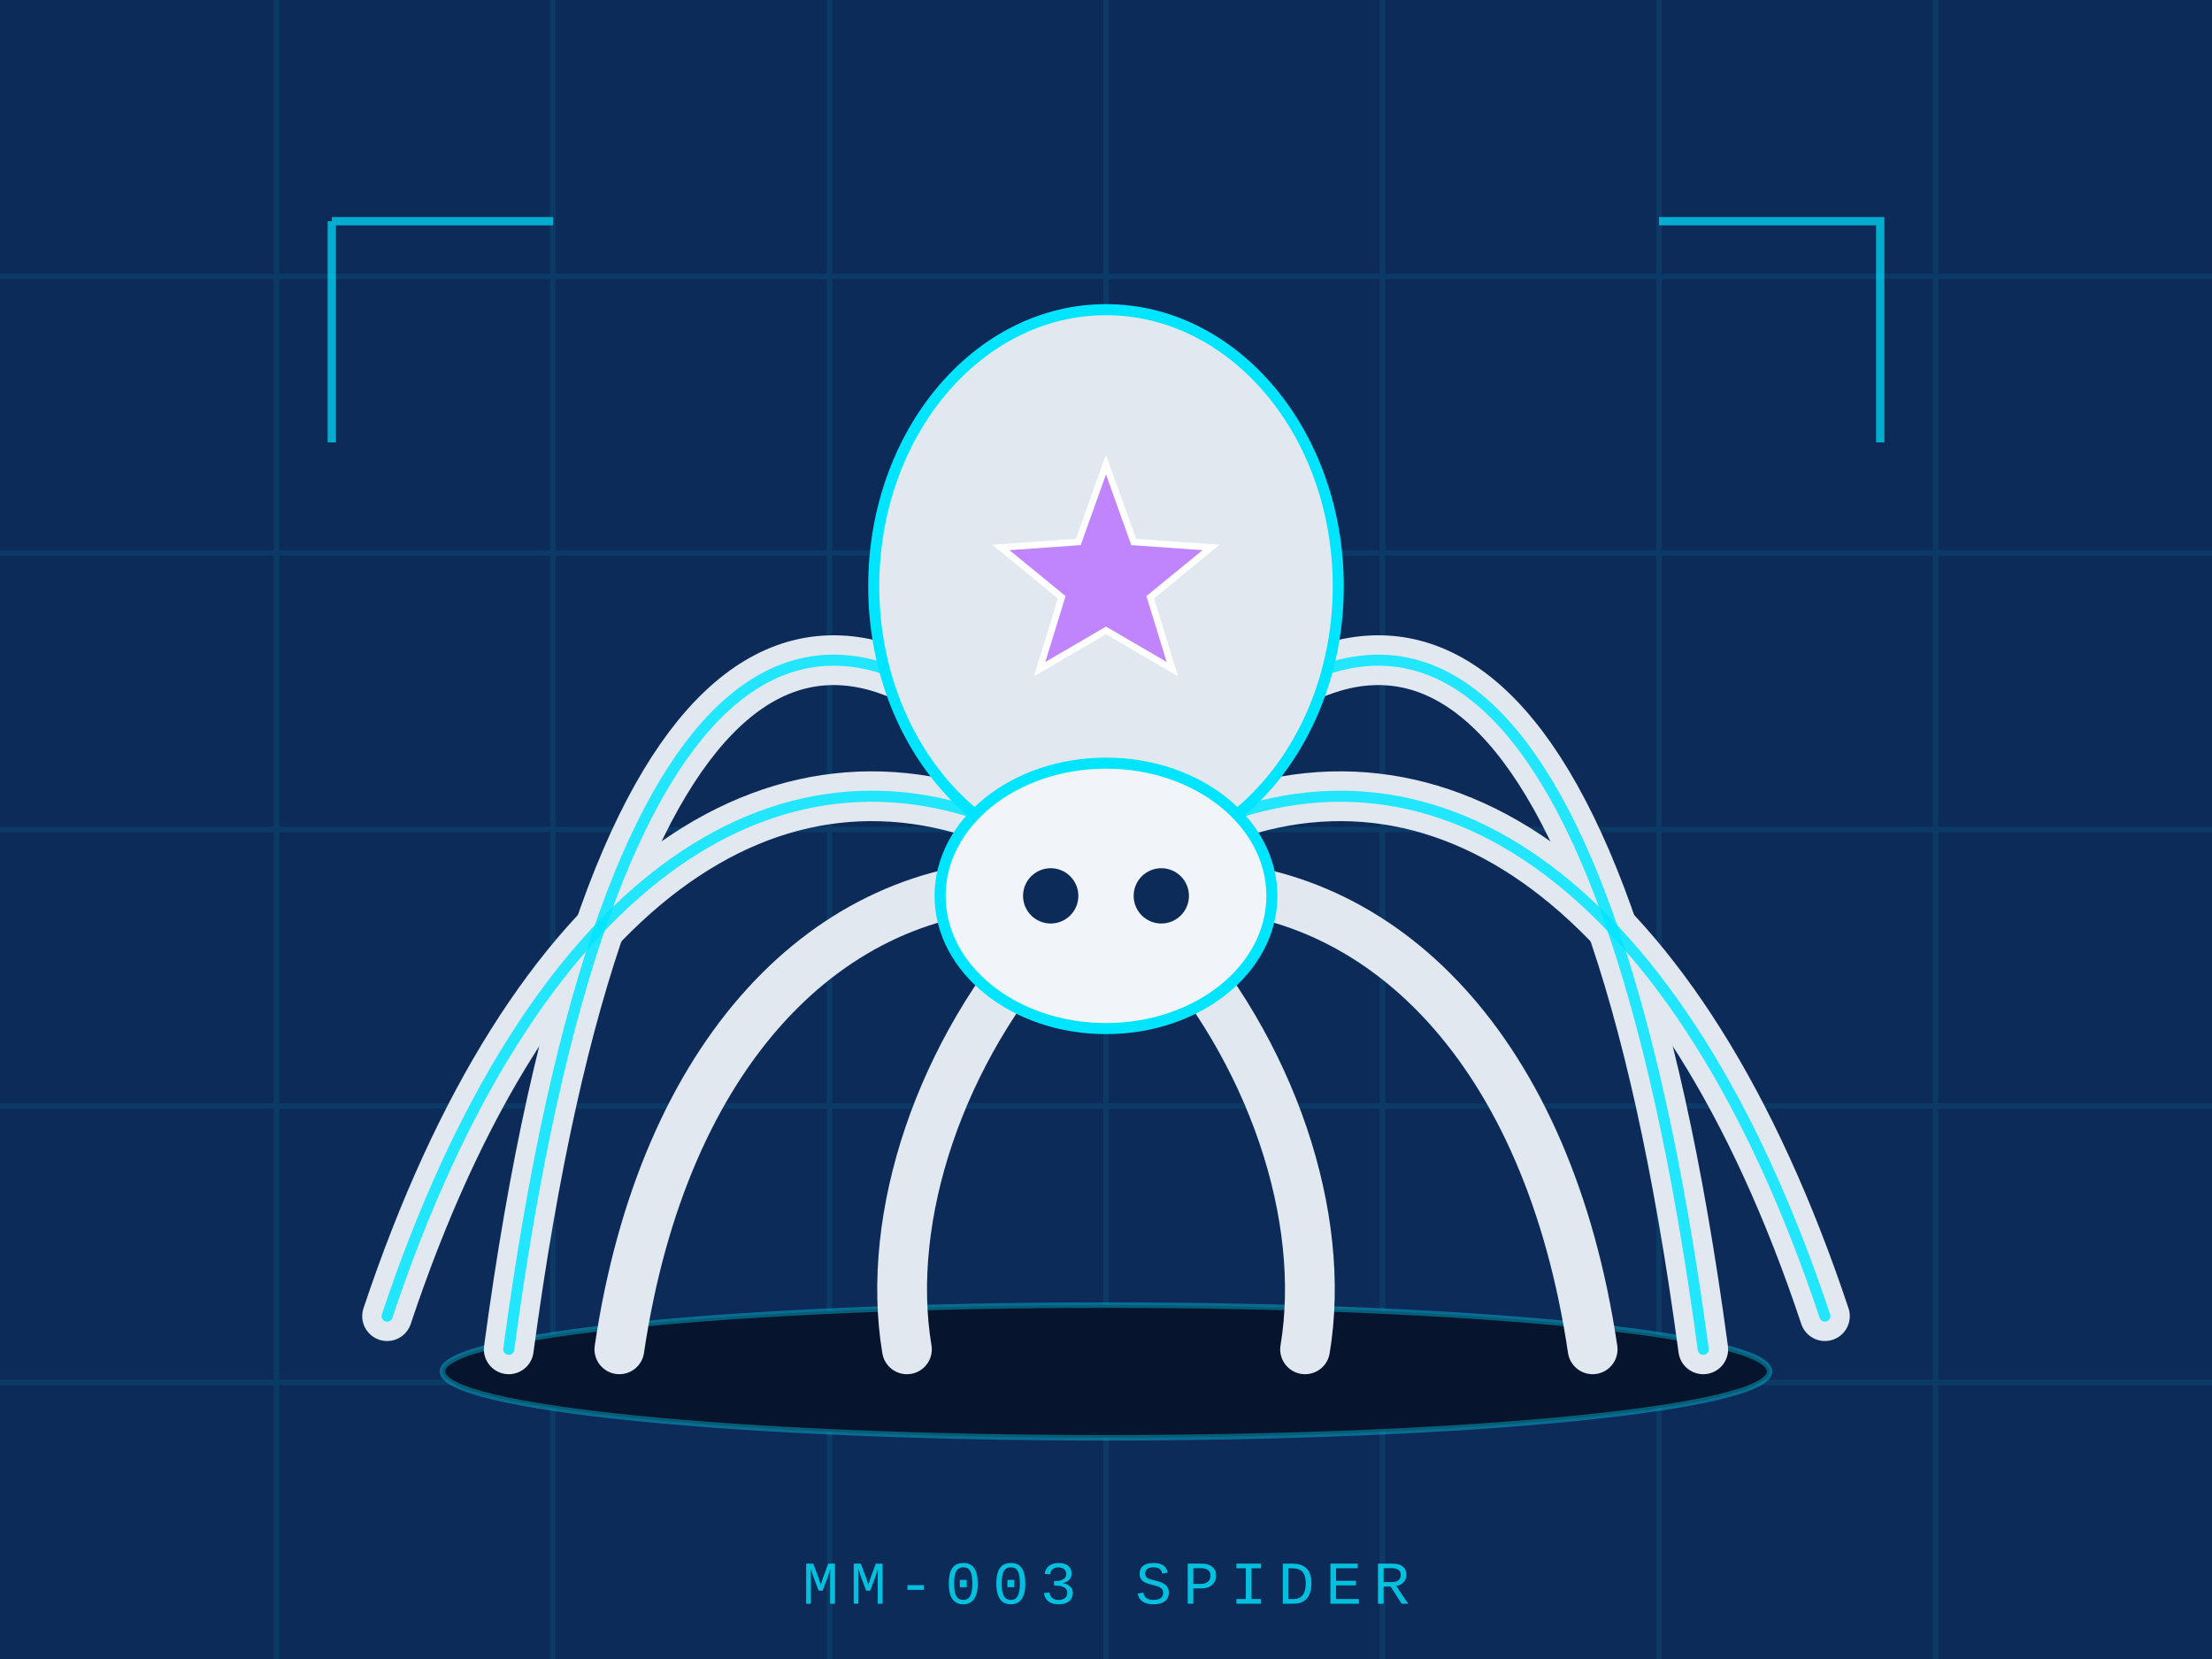
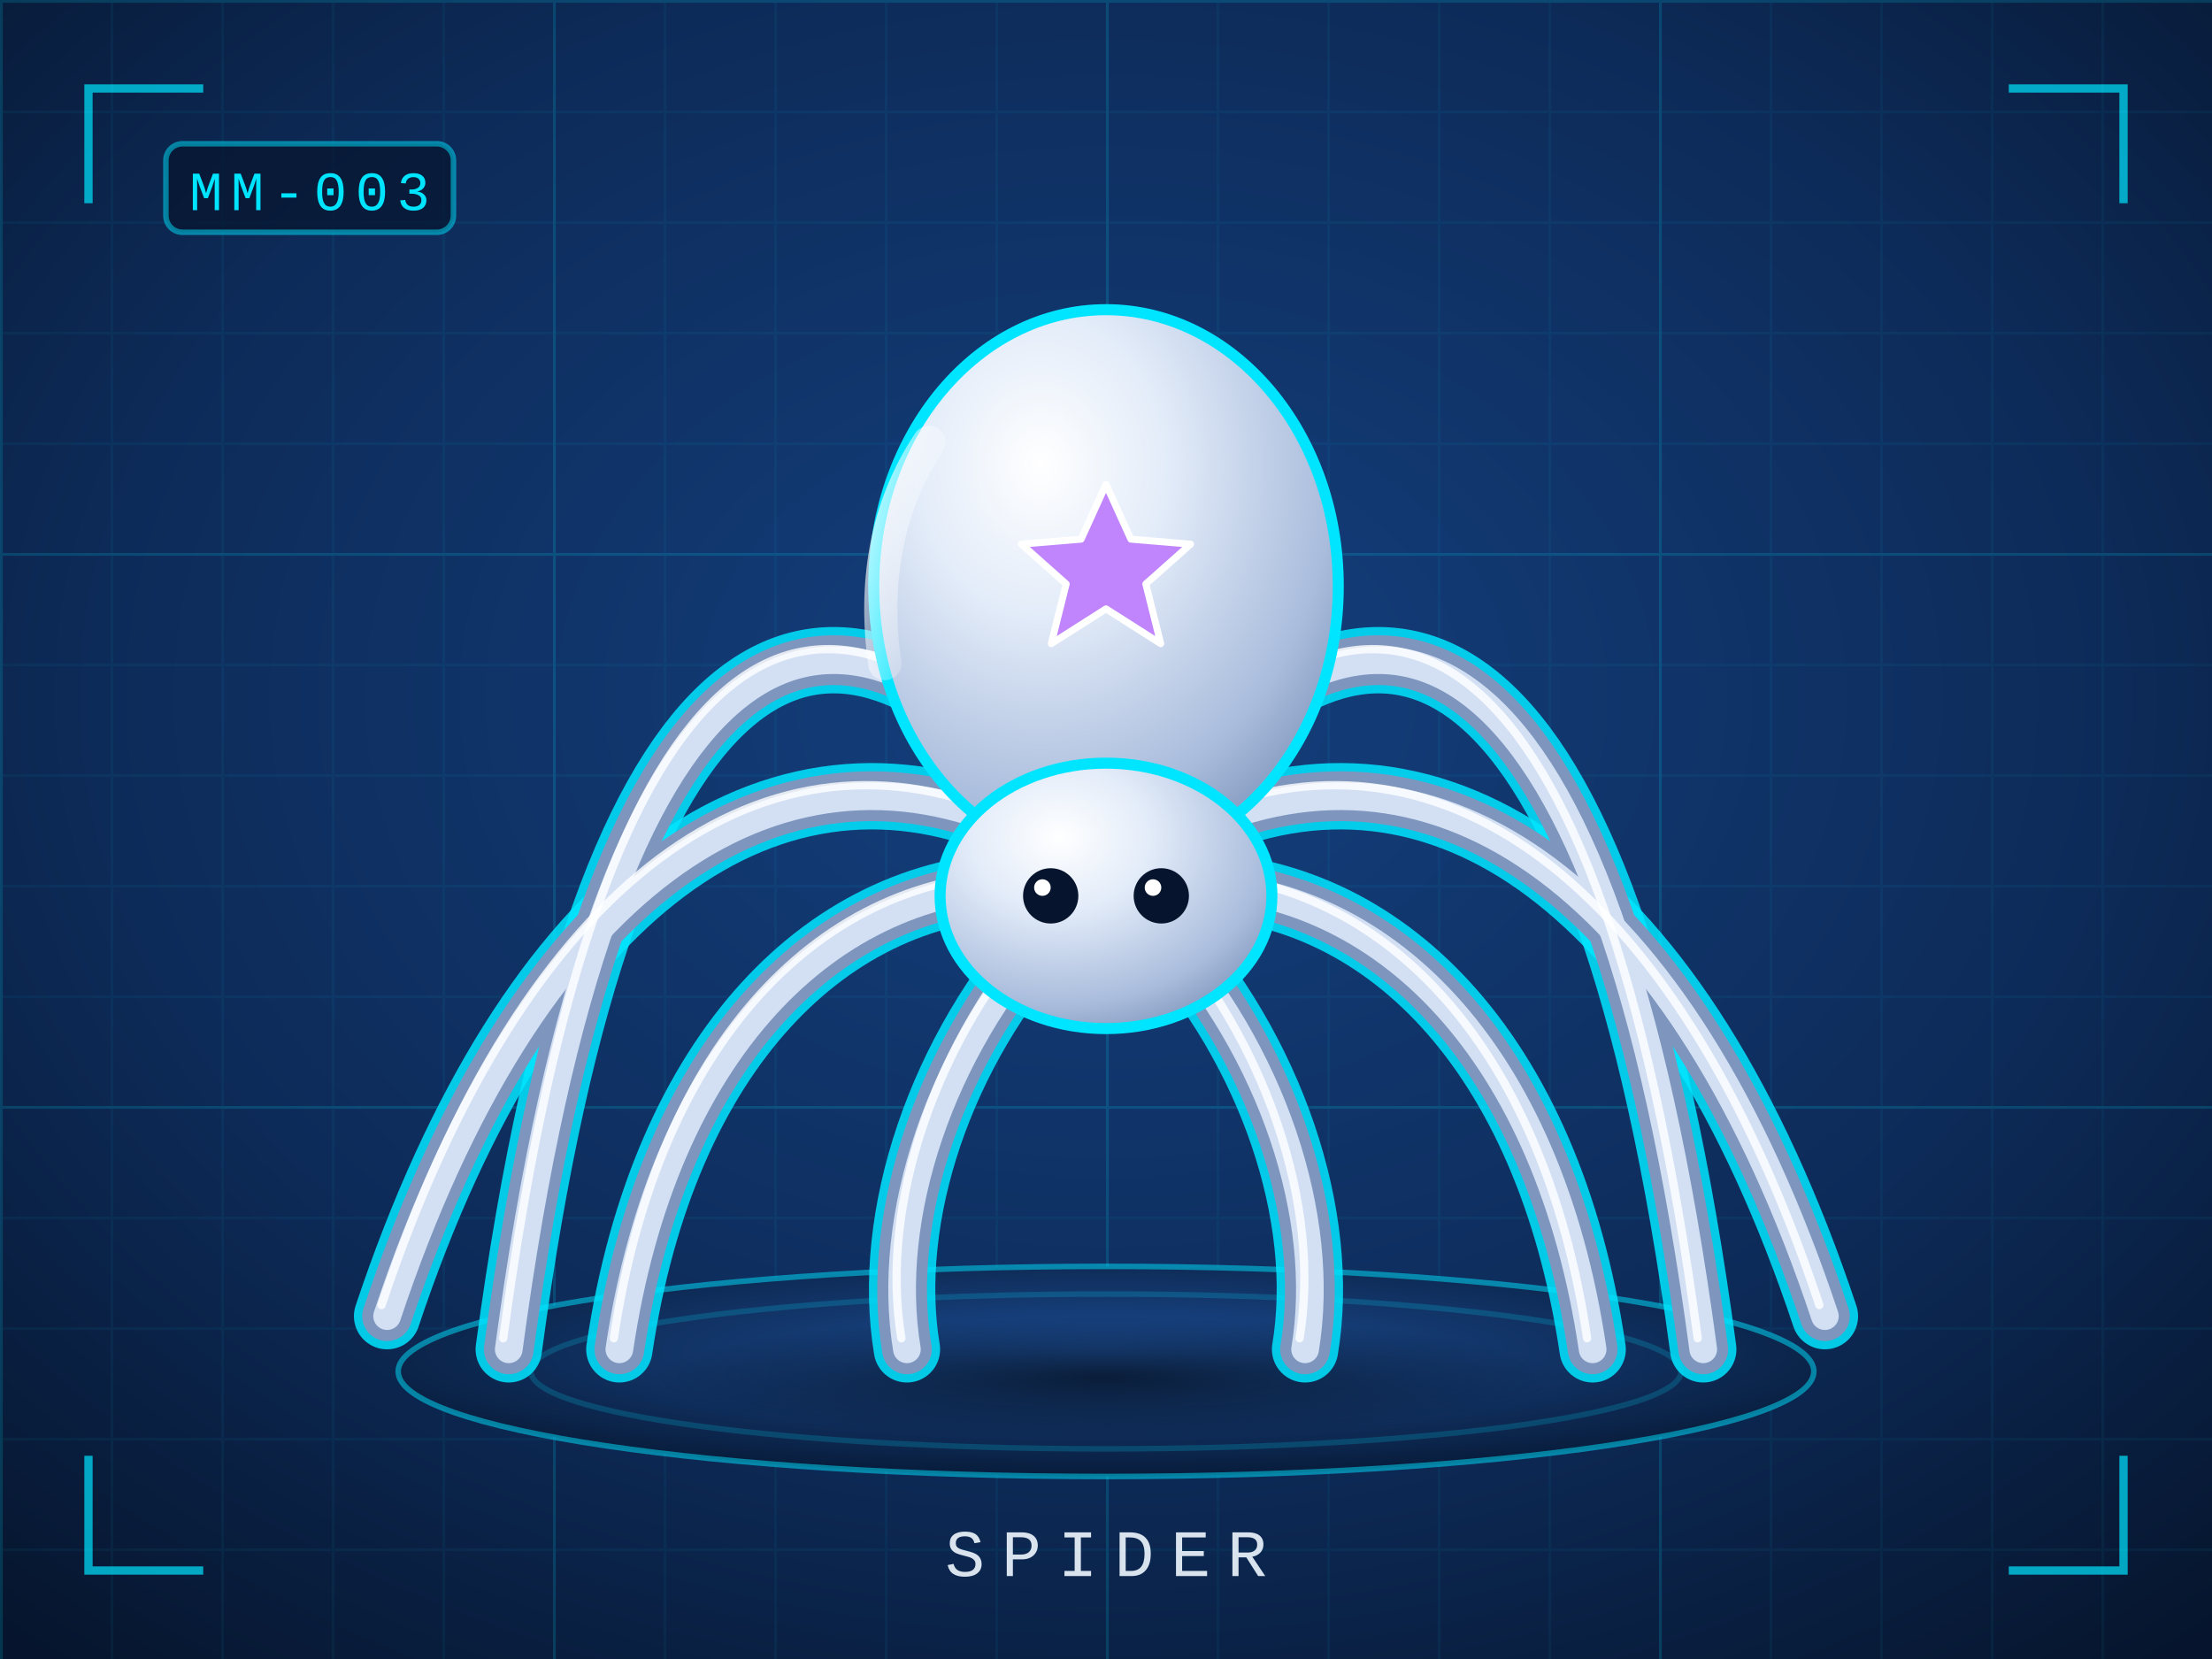
<svg xmlns="http://www.w3.org/2000/svg" viewBox="0 0 400 300">
-   <rect width="400" height="300" fill="#0d2b59" />
-   <path d="M0 50H400M0 100H400M0 150H400M0 200H400M0 250H400M50 0V300M100 0V300M150 0V300M200 0V300M250 0V300M300 0V300M350 0V300" stroke="#00e5ff" stroke-opacity="0.08" />
-   <ellipse cx="200" cy="248" rx="120" ry="12" fill="#06152d" stroke="#00e5ff" stroke-opacity="0.35" />
-   <g fill="none" stroke="#e2e8f0" stroke-width="9" stroke-linecap="round" stroke-linejoin="round">
-     <path d="M186 140C150 100 110 110 92 244" />
-     <path d="M184 150C140 130 96 160 70 238" />
-     <path d="M186 160C150 160 120 190 112 244" />
-     <path d="M190 168C170 190 160 220 164 244" />
-     <path d="M214 140C250 100 290 110 308 244" />
-     <path d="M216 150C260 130 304 160 330 238" />
-     <path d="M214 160C250 160 280 190 288 244" />
-     <path d="M210 168C230 190 240 220 236 244" />
+   <defs>
+     <radialGradient id="bg" cx="0.5" cy="0.42" r="0.75">
+       <stop offset="0" stop-color="#14407f" />
+       <stop offset="0.6" stop-color="#0d2b59" />
+       <stop offset="1" stop-color="#06152d" />
+     </radialGradient>
+     <radialGradient id="plate" cx="0.5" cy="0.4" r="0.6">
+       <stop offset="0" stop-color="#1b4c92" />
+       <stop offset="1" stop-color="#081c3b" />
+     </radialGradient>
+     <radialGradient id="shadow" cx="0.5" cy="0.5" r="0.5">
+       <stop offset="0" stop-color="#000" stop-opacity="0.55" />
+       <stop offset="1" stop-color="#000" stop-opacity="0" />
+     </radialGradient>
+     <linearGradient id="gloss" x1="0" y1="0" x2="1" y2="1">
+       <stop offset="0" stop-color="#fff" stop-opacity="0.75" />
+       <stop offset="1" stop-color="#fff" stop-opacity="0" />
+     </linearGradient>
+     <radialGradient id="mat" cx="0.36" cy="0.28" r="0.9">
+       <stop offset="0" stop-color="#ffffff" />
+       <stop offset="0.3" stop-color="#e3ecf9" />
+       <stop offset="0.7" stop-color="#a9bcdc" />
+       <stop offset="1" stop-color="#667fa8" />
+     </radialGradient>
+     <radialGradient id="warm" cx="0.36" cy="0.28" r="0.9">
+       <stop offset="0" stop-color="#ffe9cc" />
+       <stop offset="0.3" stop-color="#fdba74" />
+       <stop offset="0.7" stop-color="#e08a33" />
+       <stop offset="1" stop-color="#9c5412" />
+     </radialGradient>
+     <radialGradient id="green" cx="0.36" cy="0.28" r="0.9">
+       <stop offset="0" stop-color="#e6ffef" />
+       <stop offset="0.3" stop-color="#bbf7d0" />
+       <stop offset="0.7" stop-color="#6fd39a" />
+       <stop offset="1" stop-color="#2f8a5c" />
+     </radialGradient>
+     <pattern id="gridMinor" width="20" height="20" patternUnits="userSpaceOnUse">
+       <path d="M20 0H0V20" fill="none" stroke="#00e5ff" stroke-opacity="0.05" />
+     </pattern>
+     <pattern id="gridMajor" width="100" height="100" patternUnits="userSpaceOnUse">
+       <path d="M100 0H0V100" fill="none" stroke="#00e5ff" stroke-opacity="0.12" />
+     </pattern>
+   </defs>
+   <rect width="400" height="300" fill="url(#bg)" />
+   <rect width="400" height="300" fill="url(#gridMinor)" />
+   <rect width="400" height="300" fill="url(#gridMajor)" />
+   <ellipse cx="200" cy="248" rx="128" ry="19" fill="url(#plate)" stroke="#00e5ff" stroke-opacity="0.5" />
+   <ellipse cx="200" cy="248" rx="104" ry="14" fill="none" stroke="#00e5ff" stroke-opacity="0.18" />
+   <ellipse cx="200" cy="249" rx="82" ry="11" fill="url(#shadow)" />
+   <g fill="none" stroke-linecap="round" stroke-linejoin="round">
+     <g stroke="#00e5ff" stroke-width="12" stroke-opacity="0.85">
+       <path d="M186 140C150 100 110 110 92 244" />
+       <path d="M184 150C140 130 96 160 70 238" />
+       <path d="M186 160C150 160 120 190 112 244" />
+       <path d="M190 168C170 190 160 220 164 244" />
+       <path d="M214 140C250 100 290 110 308 244" />
+       <path d="M216 150C260 130 304 160 330 238" />
+       <path d="M214 160C250 160 280 190 288 244" />
+       <path d="M210 168C230 190 240 220 236 244" />
+     </g>
+     <g stroke="#7e96bd" stroke-width="9">
+       <path d="M186 140C150 100 110 110 92 244" />
+       <path d="M184 150C140 130 96 160 70 238" />
+       <path d="M186 160C150 160 120 190 112 244" />
+       <path d="M190 168C170 190 160 220 164 244" />
+       <path d="M214 140C250 100 290 110 308 244" />
+       <path d="M216 150C260 130 304 160 330 238" />
+       <path d="M214 160C250 160 280 190 288 244" />
+       <path d="M210 168C230 190 240 220 236 244" />
+     </g>
+     <g stroke="#d3e0f4" stroke-width="5">
+       <path d="M186 140C150 100 110 110 92 244" />
+       <path d="M184 150C140 130 96 160 70 238" />
+       <path d="M186 160C150 160 120 190 112 244" />
+       <path d="M190 168C170 190 160 220 164 244" />
+       <path d="M214 140C250 100 290 110 308 244" />
+       <path d="M216 150C260 130 304 160 330 238" />
+       <path d="M214 160C250 160 280 190 288 244" />
+       <path d="M210 168C230 190 240 220 236 244" />
+     </g>
+     <g stroke="#fff" stroke-width="1.5" stroke-opacity="0.8" transform="translate(-1 -2)">
+       <path d="M186 140C150 100 110 110 92 244" />
+       <path d="M184 150C140 130 96 160 70 238" />
+       <path d="M186 160C150 160 120 190 112 244" />
+       <path d="M190 168C170 190 160 220 164 244" />
+       <path d="M214 140C250 100 290 110 308 244" />
+       <path d="M216 150C260 130 304 160 330 238" />
+       <path d="M214 160C250 160 280 190 288 244" />
+       <path d="M210 168C230 190 240 220 236 244" />
+     </g>
  </g>
-   <g fill="none" stroke="#00e5ff" stroke-width="2" stroke-linecap="round" stroke-linejoin="round" stroke-opacity="0.85">
-     <path d="M186 140C150 100 110 110 92 244" />
-     <path d="M184 150C140 130 96 160 70 238" />
-     <path d="M214 140C250 100 290 110 308 244" />
-     <path d="M216 150C260 130 304 160 330 238" />
+   <ellipse cx="200" cy="106" rx="42" ry="50" fill="url(#mat)" stroke="#00e5ff" stroke-width="2" stroke-linejoin="round" />
+   <ellipse cx="200" cy="162" rx="30" ry="24" fill="url(#mat)" stroke="#00e5ff" stroke-width="2" stroke-linejoin="round" />
+   <path d="M168 80C160 92 158 106 160 120" fill="none" stroke="url(#gloss)" stroke-width="6" stroke-linecap="round" />
+   <path transform="translate(200 102) scale(0.9)" d="M0 -16L5 -5L17 -4L8 4L11 16L0 9L-11 16L-8 4L-17 -4L-5 -5Z" fill="#c084fc" stroke="#fff" stroke-width="1.4" stroke-linejoin="round" />
+   <circle cx="190" cy="162" r="5" fill="#06152d" />
+   <circle cx="210" cy="162" r="5" fill="#06152d" />
+   <circle cx="188.5" cy="160.5" r="1.5" fill="#fff" />
+   <circle cx="208.5" cy="160.5" r="1.5" fill="#fff" />
+   <g fill="none" stroke="#00e5ff" stroke-width="1.5" stroke-opacity="0.7" stroke-linecap="square">
+     <path d="M16 36V16H36M364 16H384V36M16 264V284H36M384 264V284H364" />
  </g>
-   <ellipse cx="200" cy="106" rx="42" ry="50" fill="#e2e8f0" stroke="#00e5ff" stroke-width="2" />
-   <ellipse cx="200" cy="162" rx="30" ry="24" fill="#f1f5f9" stroke="#00e5ff" stroke-width="2" />
-   <path d="M200 84L205 98L219 99L208 108L212 121L200 114L188 121L192 108L181 99L195 98Z" fill="#c084fc" stroke="#ffffff" stroke-width="1.2" />
-   <circle cx="190" cy="162" r="5" fill="#0d2b59" />
-   <circle cx="210" cy="162" r="5" fill="#0d2b59" />
-   <g fill="none" stroke="#00e5ff" stroke-width="1.5" stroke-opacity="0.7">
-     <path d="M300 40H340V80" />
-     <path d="M60 40H100M60 40V80" />
-   </g>
-   <text x="200" y="290" text-anchor="middle" font-family="Courier New, monospace" font-size="11" fill="#00e5ff" fill-opacity="0.8" letter-spacing="2">MM-003 SPIDER</text>
+   <rect x="30" y="26" width="52" height="16" rx="3" fill="#06152d" fill-opacity="0.7" stroke="#00e5ff" stroke-opacity="0.5" />
+   <text x="56" y="38" text-anchor="middle" font-family="Courier New, monospace" font-size="10" fill="#00e5ff" letter-spacing="1.5">MM-003</text>
+   <text x="200" y="285" text-anchor="middle" font-family="Courier New, monospace" font-size="12" fill="#eef7ff" fill-opacity="0.9" letter-spacing="3">SPIDER</text>
</svg>
